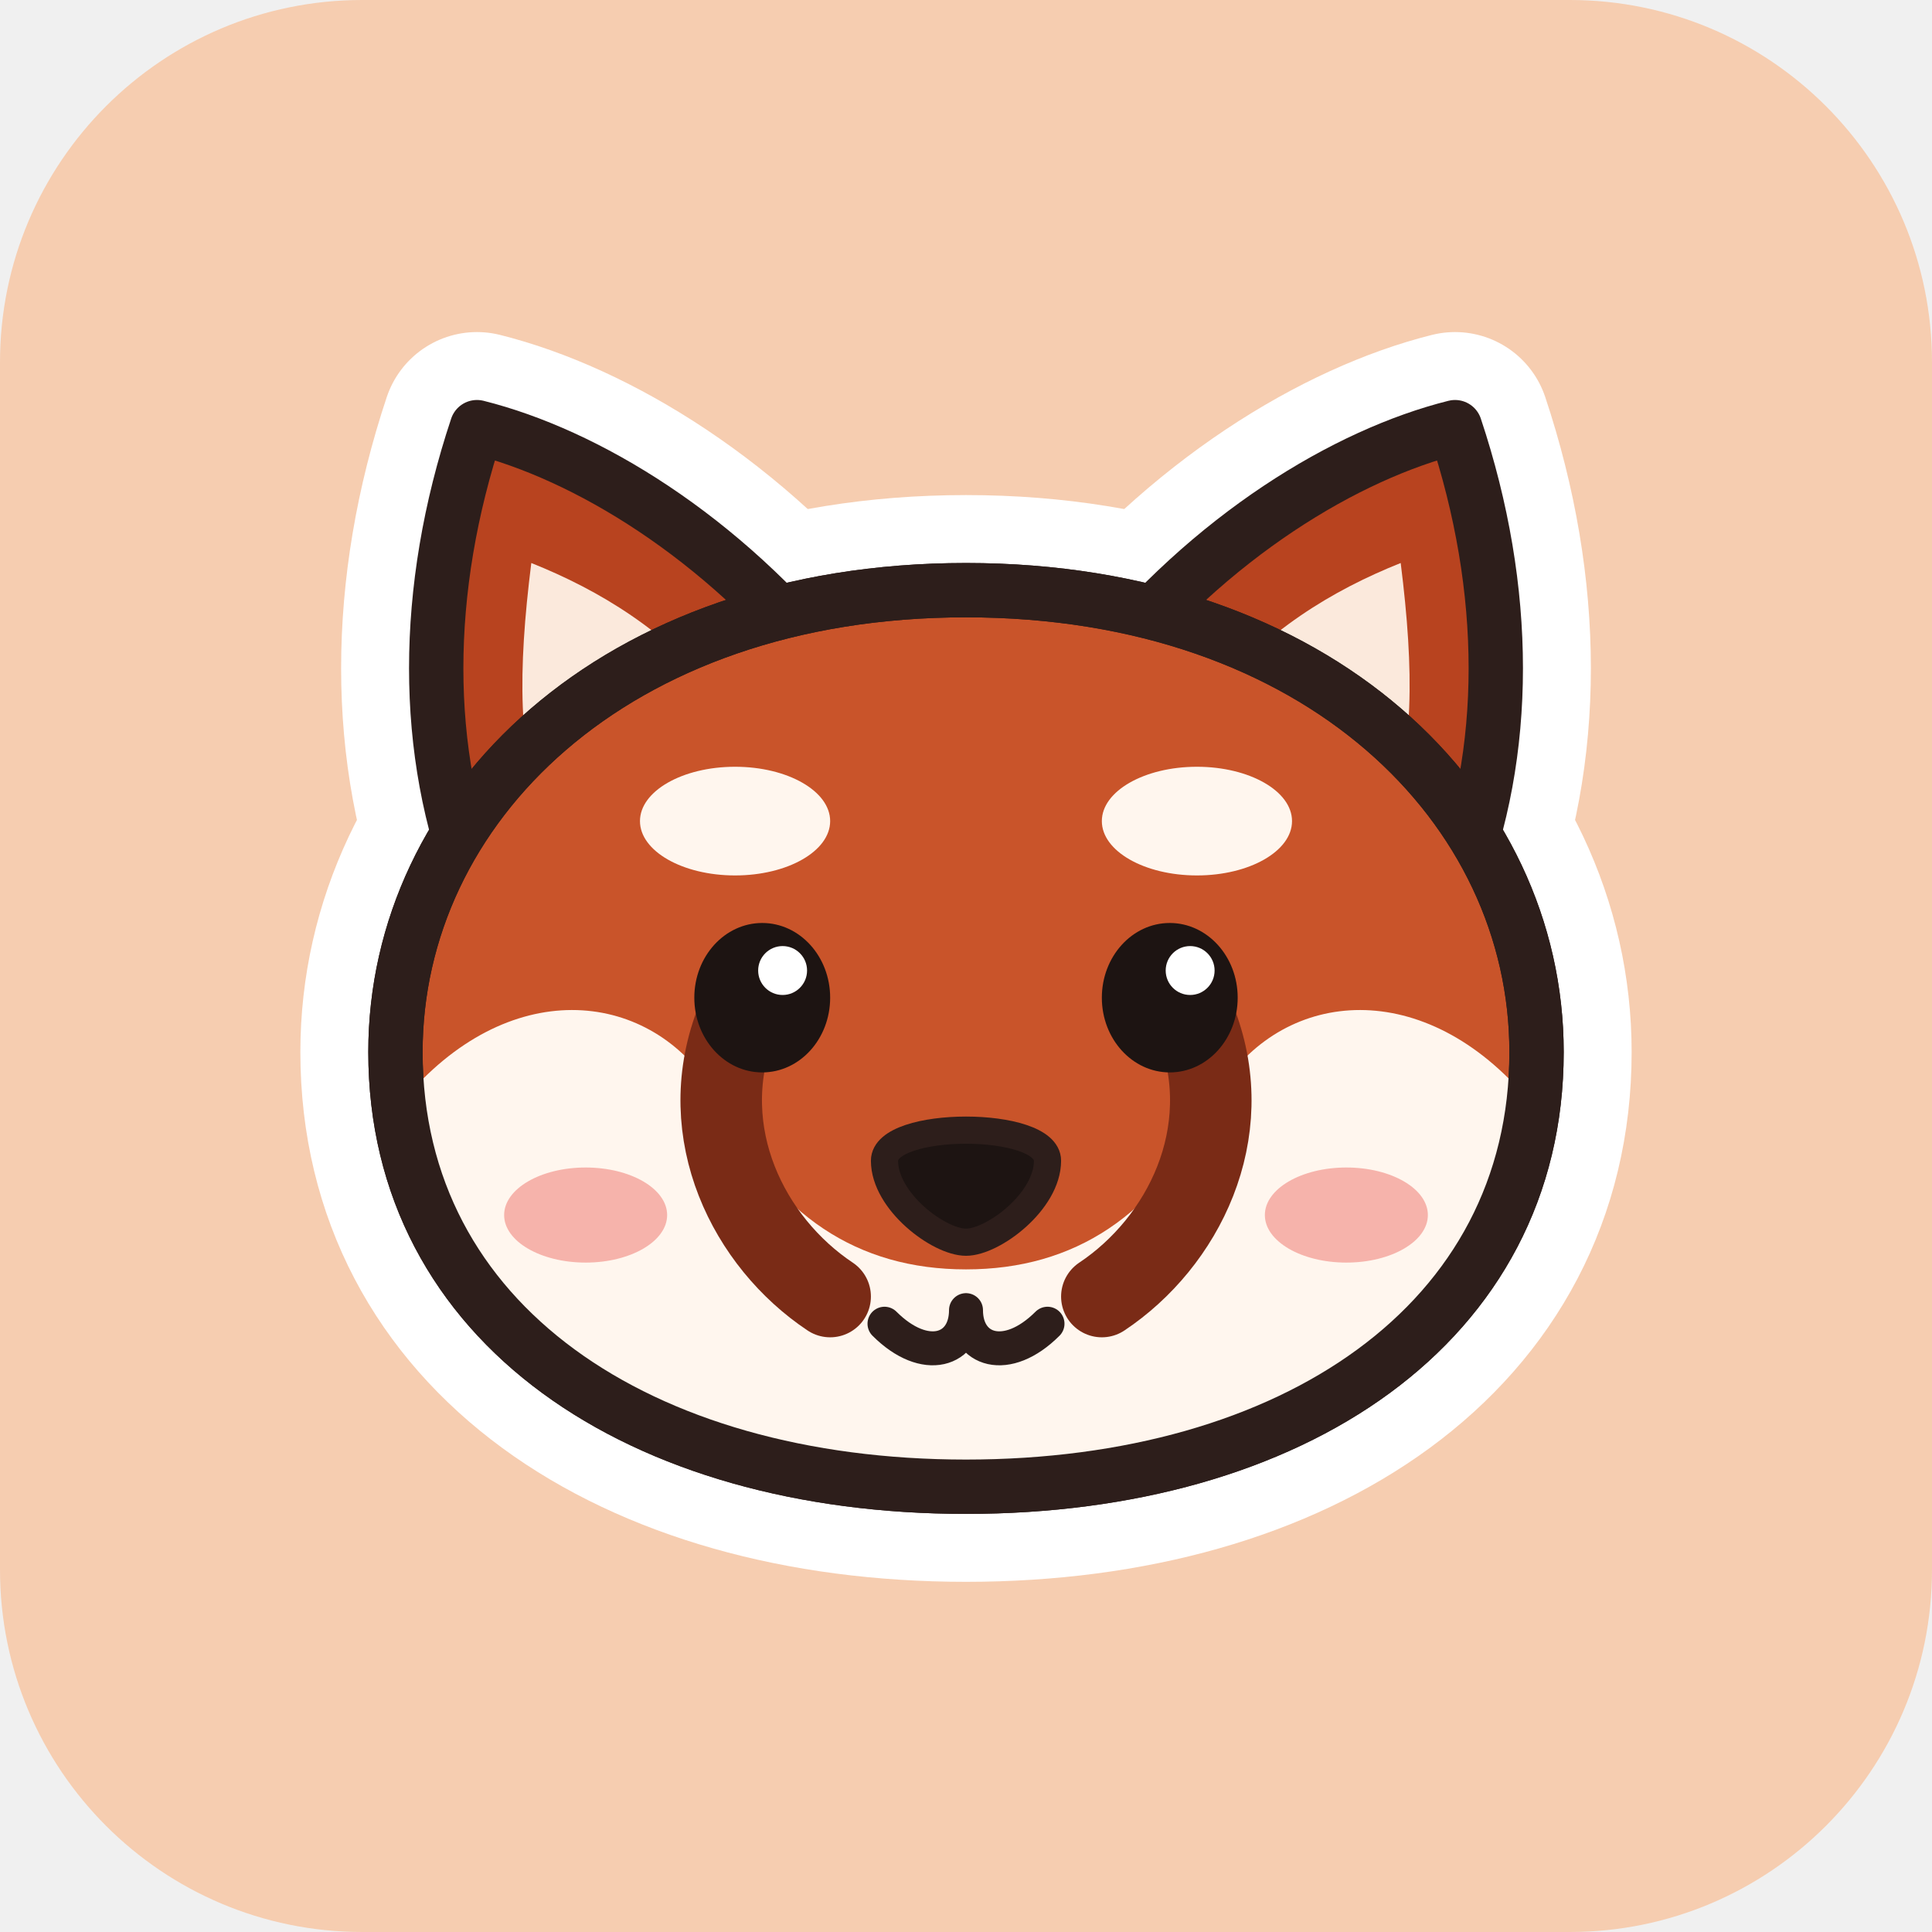
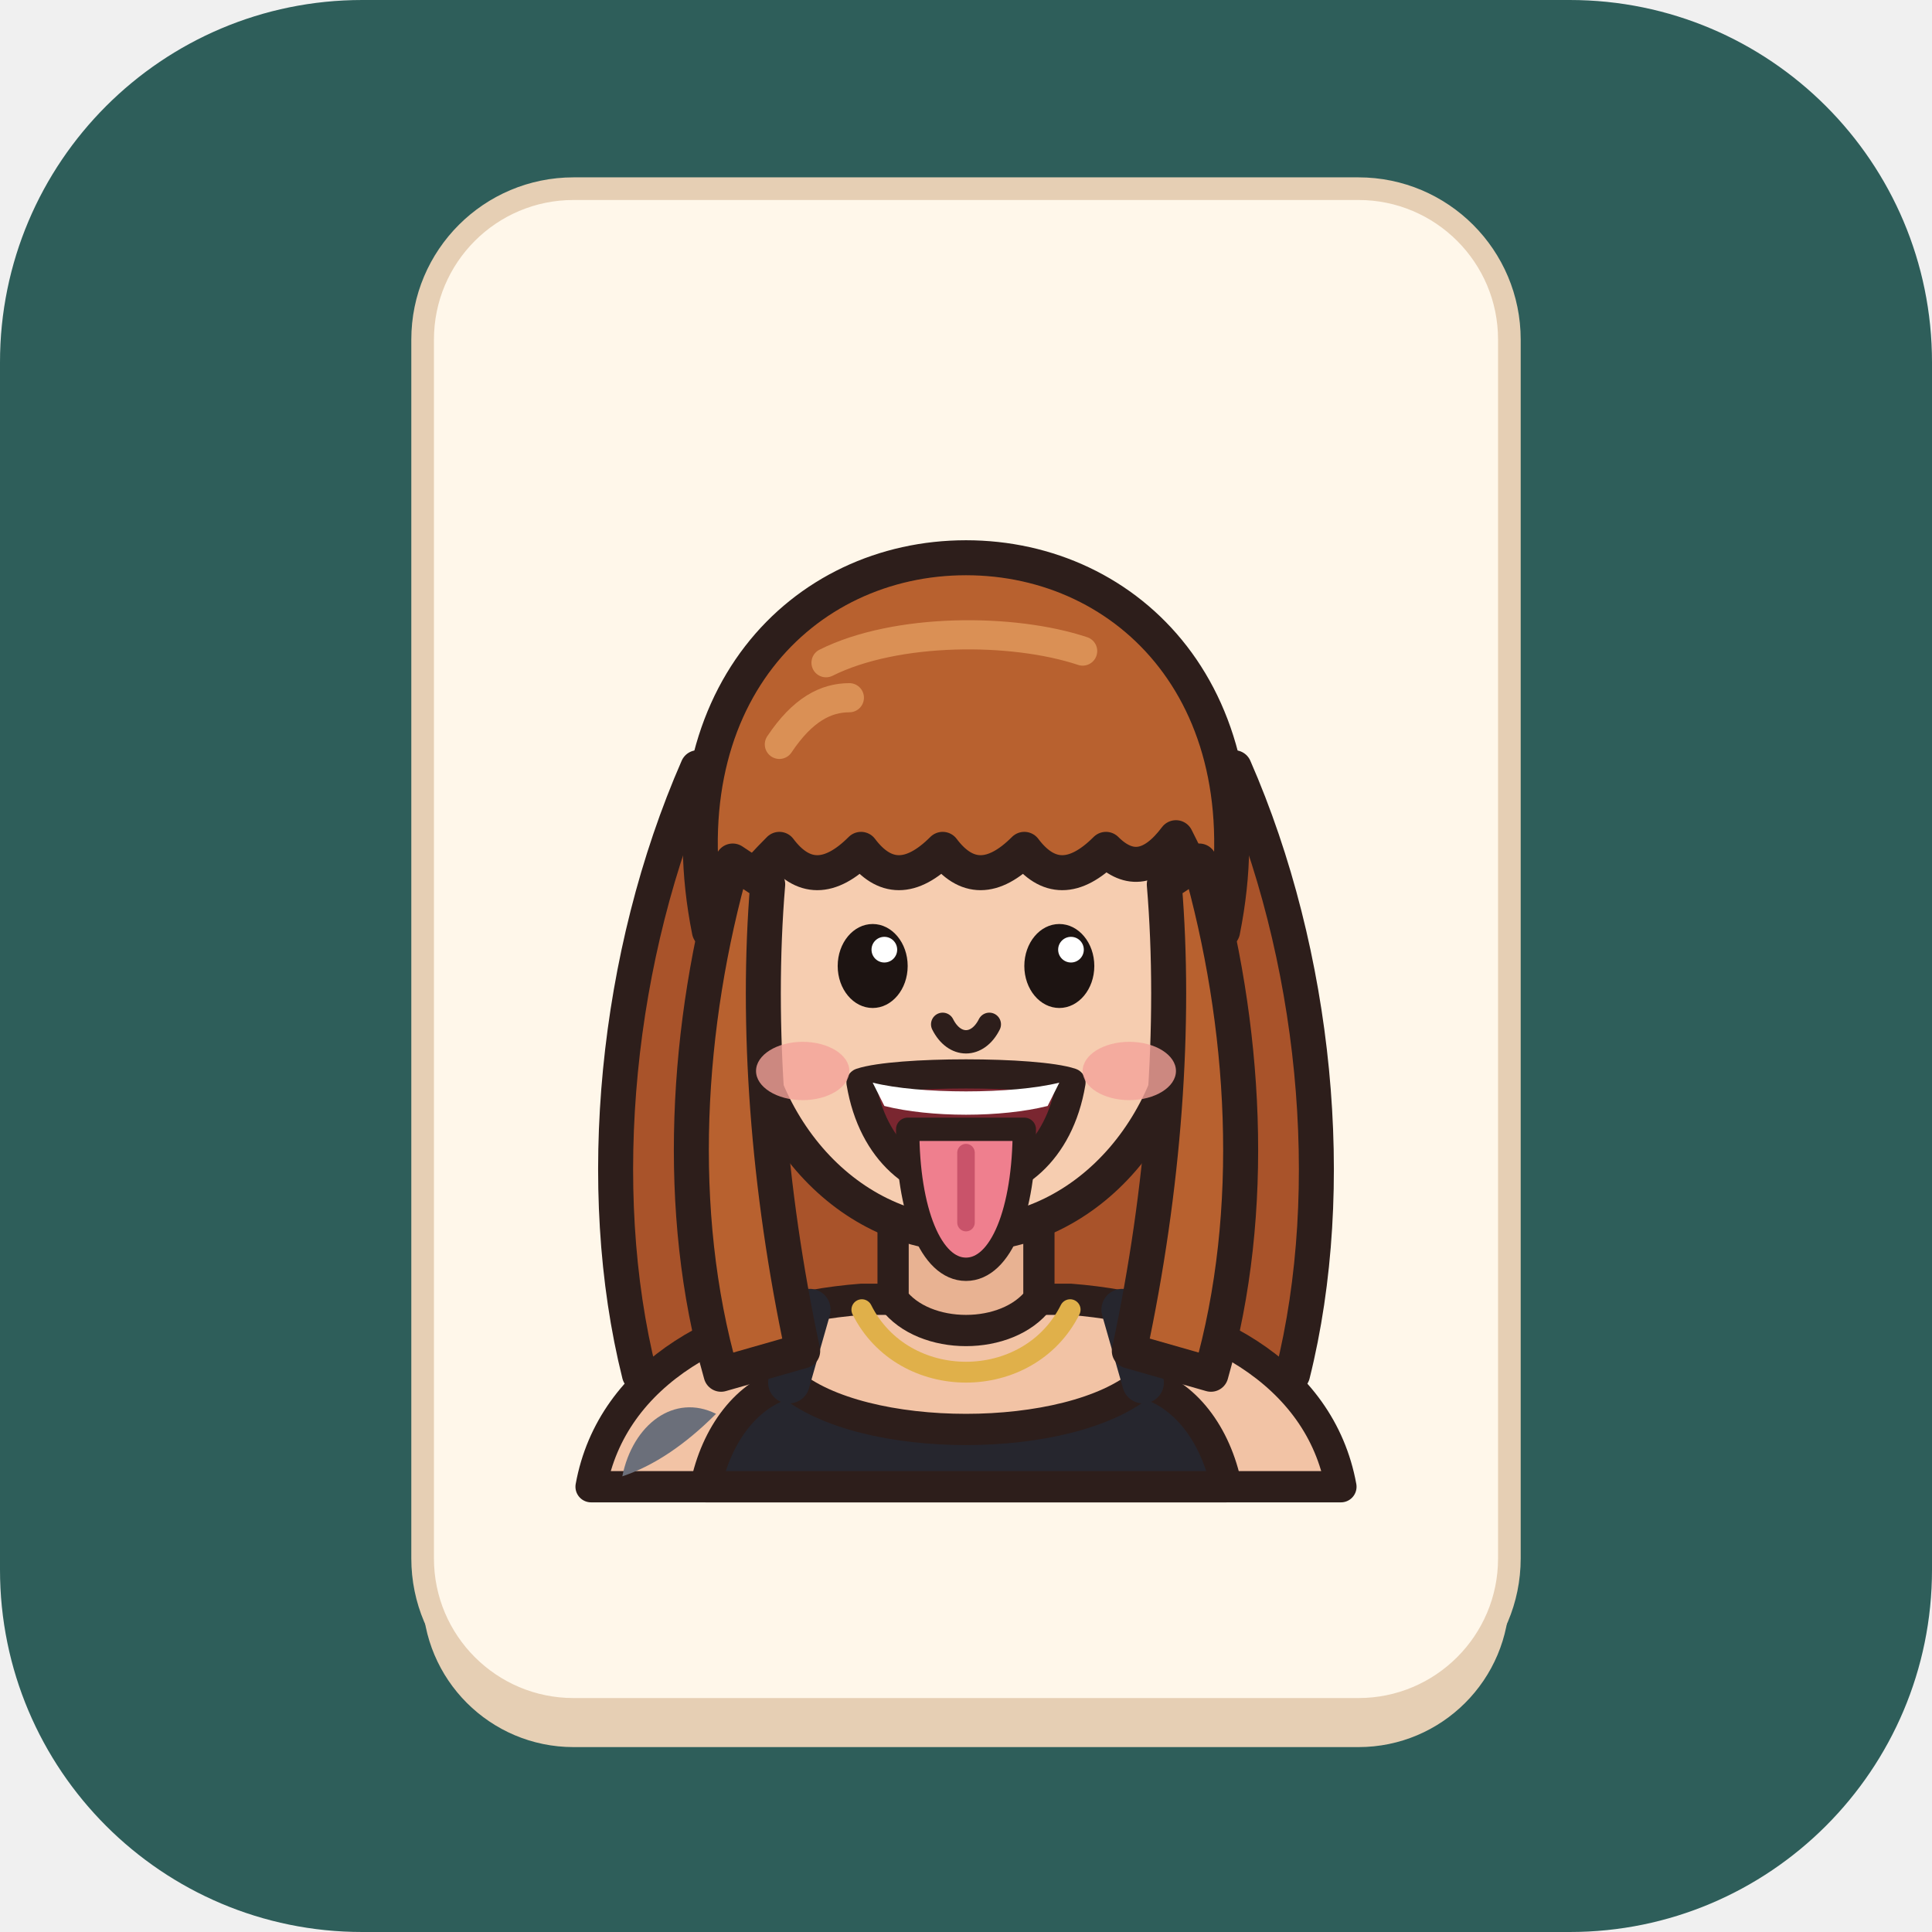
<svg xmlns="http://www.w3.org/2000/svg" viewBox="0 0 512 512">
-   <rect width="512" height="512" rx="96" fill="#f6cdb0" />
-   <g transform="translate(76 70) scale(3.6)">
-     <g stroke="#fff" stroke-width="14" stroke-linejoin="round" fill="#fff">
-       <path d="M14 12 C 10 24 10 36 14 46 L 40 30 C 32 20 22 14 14 12 Z" />
-       <path d="M86 12 C 90 24 90 36 86 46 L 60 30 C 68 20 78 14 86 12 Z" />
-       <path d="M50 24 C 76 24 92 40 92 58 C 92 78 74 90 50 90 C 26 90 8 78 8 58 C 8 40 24 24 50 24 Z" />
-     </g>
-     <g stroke="#2d1e1b" stroke-width="4" stroke-linejoin="round" stroke-linecap="round">
-       <path d="M14 12 C 10 24 10 36 14 46 L 40 30 C 32 20 22 14 14 12 Z" fill="#b8431f" />
-       <path d="M86 12 C 90 24 90 36 86 46 L 60 30 C 68 20 78 14 86 12 Z" fill="#b8431f" />
-       <path d="M18 22 C 17 30 17 36 19 41 L 32 32 C 28 27 23 24 18 22 Z" fill="#fbe9dc" stroke="none" />
-       <path d="M82 22 C 83 30 83 36 81 41 L 68 32 C 72 27 77 24 82 22 Z" fill="#fbe9dc" stroke="none" />
-       <path d="M50 24 C 76 24 92 40 92 58 C 92 78 74 90 50 90 C 26 90 8 78 8 58 C 8 40 24 24 50 24 Z" fill="#c9542a" />
-       <path d="M10 60 C 18 52 28 54 32 62 C 36 70 42 74 50 74 C 58 74 64 70 68 62 C 72 54 82 52 90 60 C 90 78 72 89 50 89 C 28 89 10 78 10 60 Z" fill="#fff6ee" stroke="none" />
-       <path d="M50 24 C 76 24 92 40 92 58 C 92 78 74 90 50 90 C 26 90 8 78 8 58 C 8 40 24 24 50 24 Z" fill="none" />
-       <ellipse cx="33" cy="41" rx="7" ry="4" fill="#fff6ee" stroke="none" />
-       <ellipse cx="67" cy="41" rx="7" ry="4" fill="#fff6ee" stroke="none" />
-       <path d="M33 56 C 30 64 34 72 40 76" fill="none" stroke="#7a2b16" stroke-width="6" />
-       <path d="M67 56 C 70 64 66 72 60 76" fill="none" stroke="#7a2b16" stroke-width="6" />
-       <ellipse cx="35" cy="54" rx="5" ry="5.5" fill="#1d1412" stroke="none" />
-       <ellipse cx="65" cy="54" rx="5" ry="5.5" fill="#1d1412" stroke="none" />
-       <circle cx="36.5" cy="52" r="1.8" fill="#fff" stroke="none" />
-       <circle cx="66.5" cy="52" r="1.8" fill="#fff" stroke="none" />
-       <path d="M44 66 C 44 63 56 63 56 66 C 56 69 52 72 50 72 C 48 72 44 69 44 66 Z" fill="#1d1412" stroke-width="2" />
-       <path d="M44 78 C 47 81 50 80 50 77 C 50 80 53 81 56 78" fill="none" stroke-width="2.5" />
-       <ellipse cx="22" cy="70" rx="6" ry="3.5" fill="#f4a39a" stroke="none" opacity=".8" />
-       <ellipse cx="78" cy="70" rx="6" ry="3.5" fill="#f4a39a" stroke="none" opacity=".8" />
+   <rect width="512" height="512" rx="96" fill="#2e5e5a" />
+   <rect x="112" y="60" width="288" height="403" rx="40" fill="#e6cfb4" />
+   <rect x="112" y="50" width="288" height="403" rx="40" fill="#fff7ea" stroke="#e6cfb4" stroke-width="6" />
+   <g transform="translate(118 118) scale(2.76)">
+     <g stroke="#2d1e1b" stroke-width="3" stroke-linejoin="round" stroke-linecap="round">
+       <path transform="translate(50 78) scale(1.12) translate(-50 -78)" d="M27 36 C 20 52 18 72 22 88 L 78 88 C 82 72 80 52 73 36 Z" fill="#a9532a" />
+       <path d="M14 100 C 16 89 27 83 40 82 L 60 82 C 73 83 84 89 86 100 Z" fill="#f2c3a5" />
+       <path d="M43 68 L 43 82 C 46 86 54 86 57 82 L 57 68 Z" fill="#e8b292" />
+       <path d="M25 100 C 26 95 29 91 33 90 C 40 96 60 96 67 90 C 71 91 74 95 75 100 Z" fill="#26262e" />
+       <path d="M33 90 L 35 83 M 67 90 L 65 83" fill="none" stroke="#26262e" stroke-width="4" />
+       <path d="M40 83 C 44 91 56 91 60 83" fill="none" stroke="#e0b04a" stroke-width="2" />
+       <g transform="translate(50 78) scale(1.12) translate(-50 -78)">
+         <ellipse cx="50" cy="54" rx="19" ry="22" fill="#f6cdb0" />
+         <path d="M28 50 C 24 30 36 18 50 18 C 64 18 76 30 72 50 C 70 46 69 44 68 42 Q 65 46 62 43 Q 58 47 55 43 Q 51 47 48 43 Q 44 47 41 43 Q 37 47 34 43 Q 31 46 28 50 Z" fill="#b8612f" />
+         <path d="M30 44 C 26 58 25 74 29 88 L 36 86 C 33 72 32 58 33 46 Z" fill="#b8612f" />
+         <path d="M70 44 C 74 58 75 74 71 88 L 64 86 C 67 72 68 58 67 46 Z" fill="#b8612f" />
+         <path d="M38 27 C 44 24 54 24 60 26 M 34 34 C 36 31 38 30 40 30" fill="none" stroke="#da9055" stroke-width="2.5" />
+         <ellipse cx="42" cy="53" rx="3" ry="3.6" fill="#1d1412" stroke="none" />
+         <ellipse cx="58" cy="53" rx="3" ry="3.6" fill="#1d1412" stroke="none" />
+         <circle cx="43" cy="51.6" r="1.1" fill="#fff" stroke="none" />
+         <circle cx="59" cy="51.6" r="1.1" fill="#fff" stroke="none" />
+         <path d="M48 58 C 49 60 51 60 52 58" fill="none" stroke-width="2" />
+         <path d="M41 63 C 44 62 56 62 59 63 C 58 69 54 72 50 72 C 46 72 42 69 41 63 Z" fill="#7a2630" stroke-width="2.5" />
+         <path d="M42 63 C 46 64 54 64 58 63 L 57 65 C 53 66 47 66 43 65 Z" fill="#fff" stroke="none" />
+         <path d="M45 67 C 45 74 47 79 50 79 C 53 79 55 74 55 67 Z" fill="#ef7f8e" stroke-width="2" />
+         <path d="M50 69 L 50 75" fill="none" stroke="#c9536a" stroke-width="1.5" />
+         <ellipse cx="36" cy="62" rx="4" ry="2.5" fill="#f4a39a" stroke="none" opacity="0.8" />
+         <ellipse cx="64" cy="62" rx="4" ry="2.5" fill="#f4a39a" stroke="none" opacity="0.8" />
+       </g>
+       <path d="M17 99 C 18 94 22 91 26 93 C 23 96 20 98 17 99 Z" fill="#6b6f7a" stroke="none" />
    </g>
  </g>
</svg>
